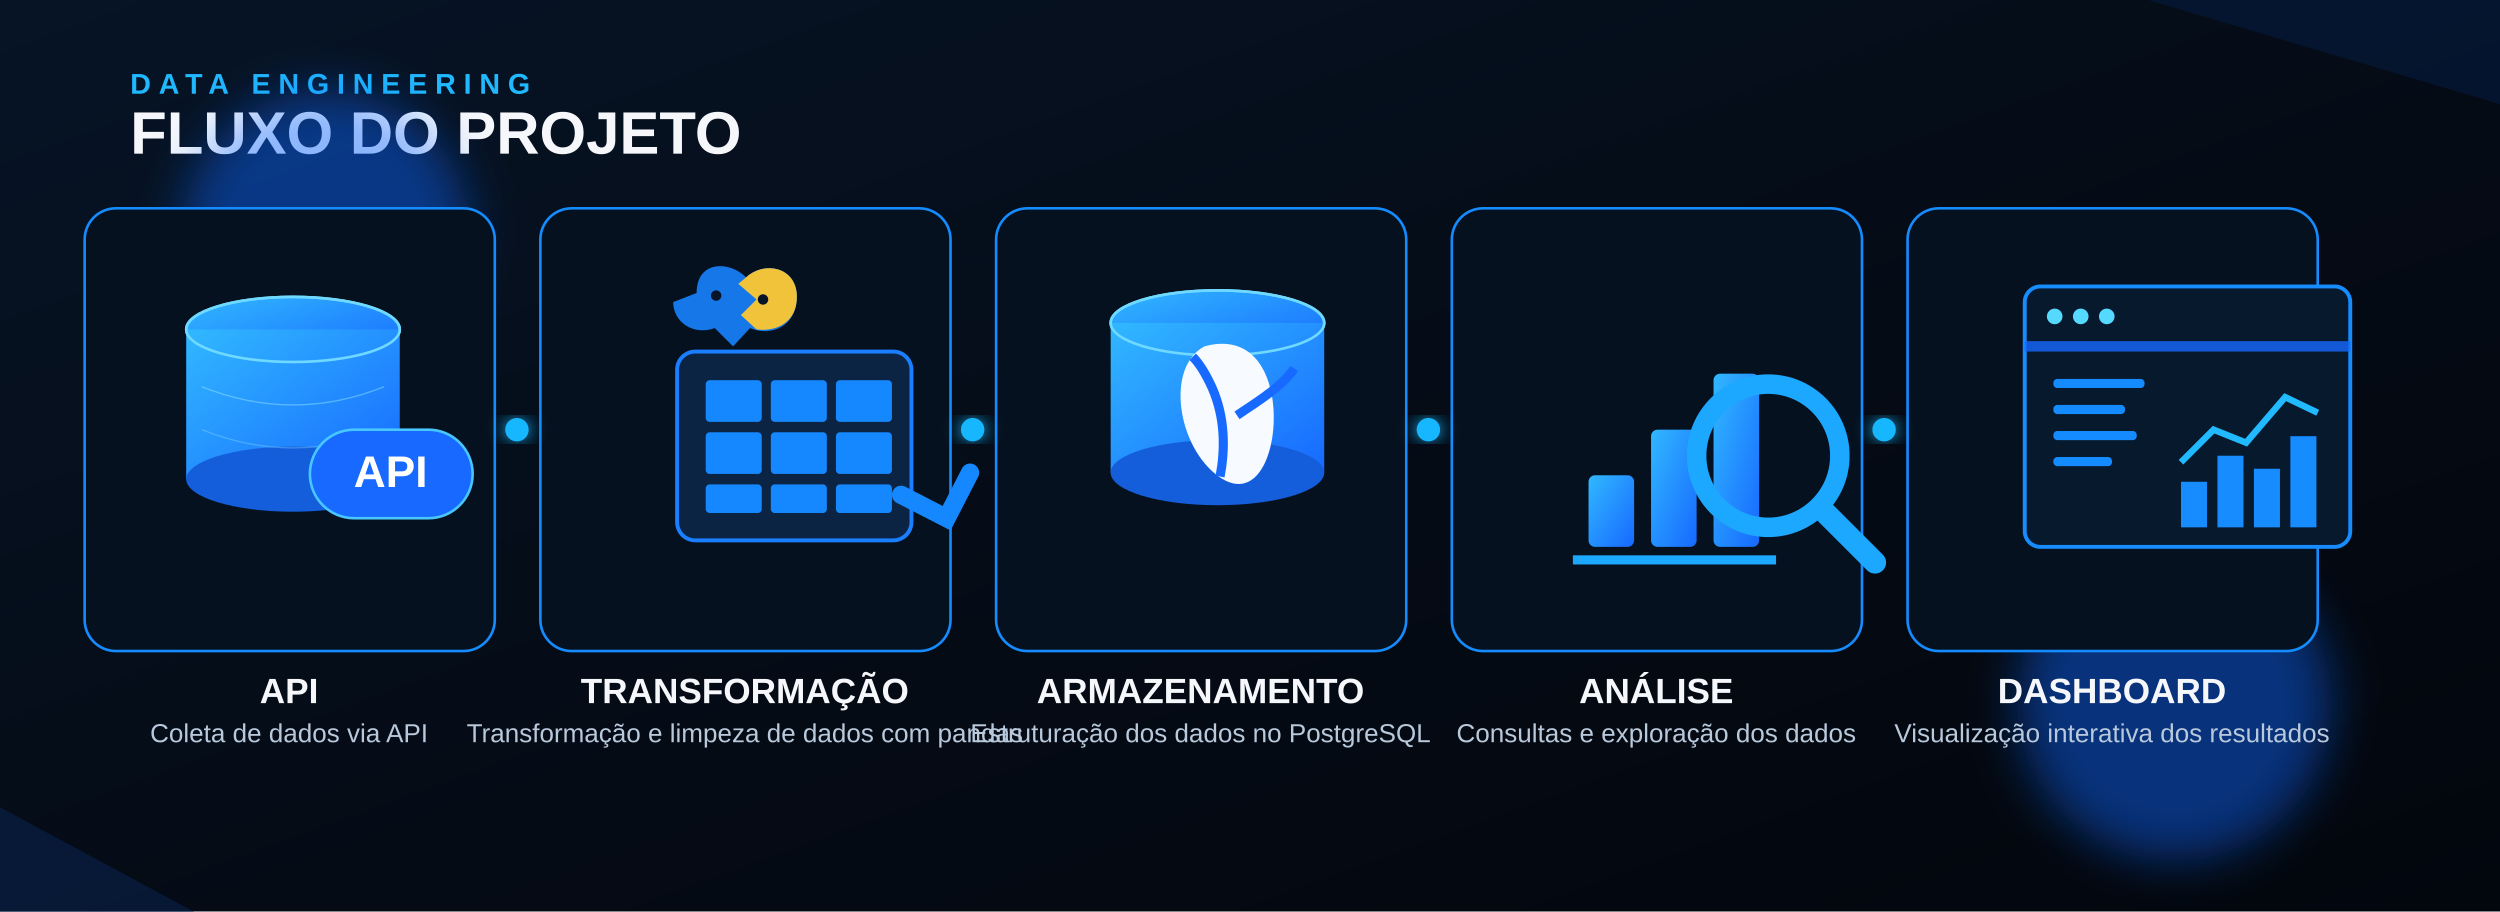
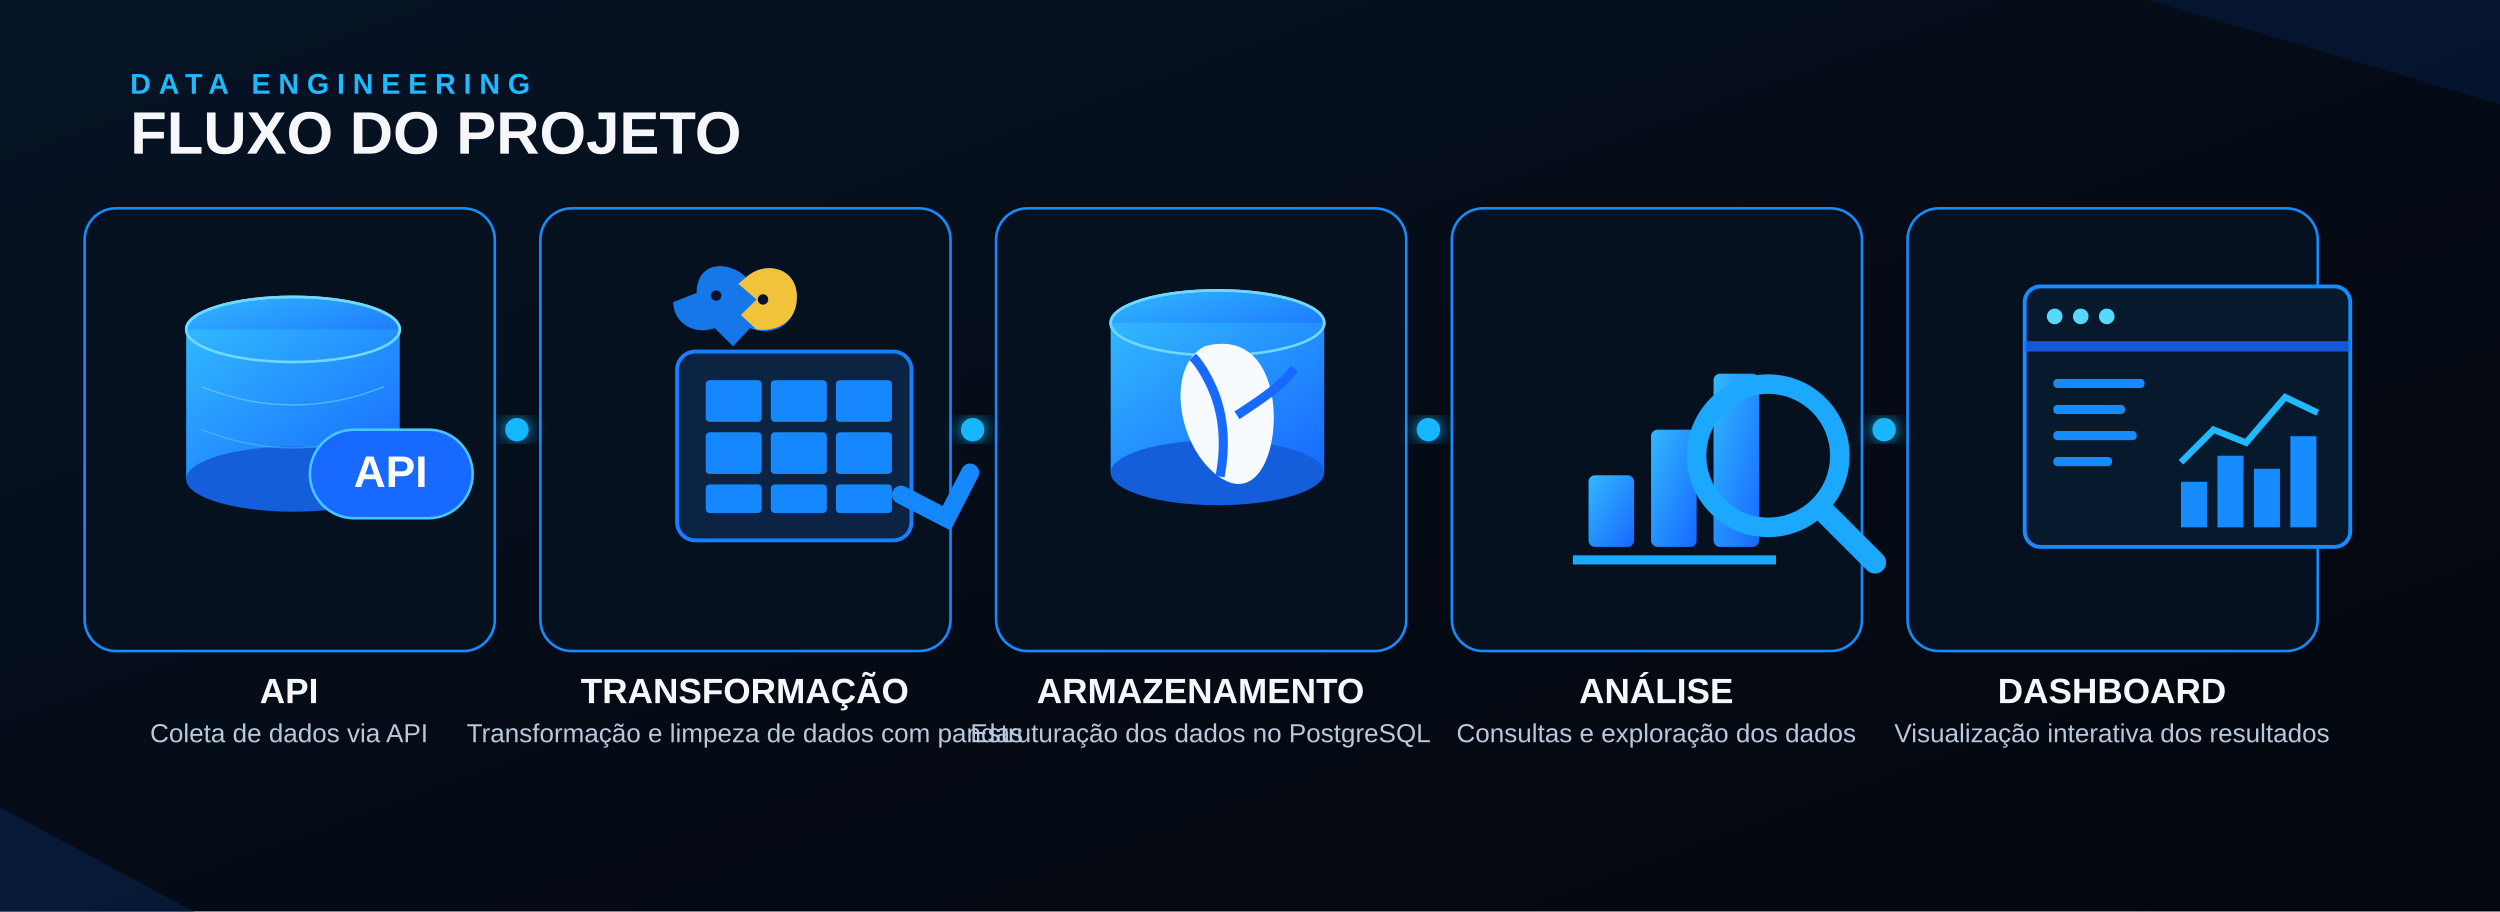
<svg xmlns="http://www.w3.org/2000/svg" viewBox="0 0 1920 700">
  <defs>
    <linearGradient id="bg" x1="0" y1="0" x2="1" y2="1">
      <stop offset="0" stop-color="#061426" />
      <stop offset=".55" stop-color="#050b15" />
      <stop offset="1" stop-color="#02060d" />
    </linearGradient>
    <linearGradient id="blue" x1="0" y1="0" x2="1" y2="1">
      <stop offset="0" stop-color="#31b8ff" />
      <stop offset="1" stop-color="#1769ff" />
    </linearGradient>
    <filter id="glow">
      <feGaussianBlur stdDeviation="7" result="b" />
      <feMerge>
        <feMergeNode in="b" />
        <feMergeNode in="SourceGraphic" />
      </feMerge>
    </filter>
    <filter id="soft">
      <feGaussianBlur stdDeviation="18" />
    </filter>
  </defs>
  <rect width="1920" height="700" fill="url(#bg)" />
  <g font-family="Arial, Helvetica, sans-serif">
    <text x="100" y="72" fill="#20b8ff" font-size="22" font-weight="700" letter-spacing="6">DATA ENGINEERING</text>
    <text x="100" y="118" fill="#f5f7fb" font-size="46" font-weight="700">FLUXO DO PROJETO</text>
  </g>
  <path d="M0 620 L260 760 H0Z" fill="#08275a" opacity=".45" />
  <path d="M1920 80 L1650 0 H1920Z" fill="#06245b" opacity=".35" />
-   <g opacity=".45" filter="url(#soft)" fill="#0b66ff">
-     <circle cx="250" cy="180" r="110" />
-     <circle cx="1670" cy="540" r="120" />
-   </g>
  <g font-family="Arial, Helvetica, sans-serif" text-anchor="middle">
    <g stroke="#148cff" stroke-width="2" fill="#06111f">
      <rect x="65" y="160" width="315" height="340" rx="24" />
      <rect x="415" y="160" width="315" height="340" rx="24" />
      <rect x="765" y="160" width="315" height="340" rx="24" />
      <rect x="1115" y="160" width="315" height="340" rx="24" />
      <rect x="1465" y="160" width="315" height="340" rx="24" />
    </g>
    <g stroke="#16a9ff" stroke-width="4" stroke-dasharray="14 12" filter="url(#glow)" fill="none">
      <path d="M380 370 H415" />
      <path d="M730 370 H765" />
      <path d="M1080 370 H1115" />
      <path d="M1430 370 H1465" />
    </g>
    <g fill="#19b7ff" filter="url(#glow)">
      <circle cx="397" cy="330" r="9" />
      <circle cx="747" cy="330" r="9" />
      <circle cx="1097" cy="330" r="9" />
      <circle cx="1447" cy="330" r="9" />
    </g>
    <g transform="translate(120 205)">
      <ellipse cx="105" cy="48" rx="82" ry="25" fill="url(#blue)" stroke="#6bd6ff" stroke-width="2" />
      <rect x="23" y="48" width="164" height="115" fill="url(#blue)" />
      <ellipse cx="105" cy="163" rx="82" ry="25" fill="#145edc" />
      <ellipse cx="105" cy="48" rx="82" ry="25" fill="none" stroke="#70d9ff" stroke-width="2" />
      <path d="M35 92 Q105 120 175 92" fill="none" stroke="#8de2ff" opacity=".5" />
      <path d="M35 125 Q105 153 175 125" fill="none" stroke="#8de2ff" opacity=".35" />
      <rect x="118" y="125" width="125" height="68" rx="34" fill="#1769ff" stroke="#48c7ff" stroke-width="2" />
      <text x="180" y="169" fill="#fff" font-size="34" font-weight="700">API</text>
    </g>
    <text x="222" y="540" fill="#f5f7fb" font-size="27" font-weight="700">API</text>
    <text x="222" y="570" fill="#b9c9dc" font-size="20">Coleta de dados via API</text>
    <g transform="translate(480 200)">
      <rect x="40" y="70" width="180" height="145" rx="14" fill="#0b2443" stroke="#197eff" stroke-width="3" />
      <g fill="#1688ff">
        <rect x="62" y="92" width="43" height="32" rx="3" />
        <rect x="112" y="92" width="43" height="32" rx="3" />
        <rect x="162" y="92" width="43" height="32" rx="3" />
        <rect x="62" y="132" width="43" height="32" rx="3" />
        <rect x="112" y="132" width="43" height="32" rx="3" />
        <rect x="162" y="132" width="43" height="32" rx="3" />
        <rect x="62" y="172" width="43" height="22" rx="3" />
        <rect x="112" y="172" width="43" height="22" rx="3" />
        <rect x="162" y="172" width="43" height="22" rx="3" />
      </g>
      <g transform="translate(35 0)">
        <path d="M20 25 C20 0 45 0 58 13 C72 0 97 5 97 28 C97 50 78 59 61 52 L48 66 L34 52 C17 58 2 47 2 32Z" fill="#1677e8" />
        <path d="M58 13 C72 0 97 5 97 28 C97 47 82 55 66 53 L54 42 L66 30 L52 18Z" fill="#f1c33b" />
        <circle cx="35" cy="27" r="4" fill="#061426" />
        <circle cx="71" cy="30" r="4" fill="#061426" />
      </g>
      <path d="M212 180 l35 18 18 -35" fill="none" stroke="#1688ff" stroke-width="14" stroke-linecap="round" />
    </g>
    <text x="572" y="540" fill="#f5f7fb" font-size="27" font-weight="700">TRANSFORMAÇÃO</text>
    <text x="572" y="570" fill="#b9c9dc" font-size="20">Transformação e limpeza de dados com pandas</text>
    <g transform="translate(830 200)">
      <ellipse cx="105" cy="48" rx="82" ry="25" fill="url(#blue)" stroke="#6bd6ff" stroke-width="2" />
      <rect x="23" y="48" width="164" height="115" fill="url(#blue)" />
      <ellipse cx="105" cy="163" rx="82" ry="25" fill="#145edc" />
      <ellipse cx="105" cy="48" rx="82" ry="25" fill="none" stroke="#70d9ff" stroke-width="2" />
      <path d="M95 66 C65 82 74 143 106 166 C137 188 153 142 147 105 C142 75 124 58 95 66Z" fill="#f7fbff" />
      <path d="M107 166 C111 145 111 121 101 98 C96 87 91 79 86 74" fill="none" stroke="#1769ff" stroke-width="7" />
      <path d="M120 119 C141 105 155 96 164 83" fill="none" stroke="#1769ff" stroke-width="7" />
    </g>
    <text x="922" y="540" fill="#f5f7fb" font-size="27" font-weight="700">ARMAZENAMENTO</text>
    <text x="922" y="570" fill="#b9c9dc" font-size="20">Estruturação dos dados no PostgreSQL</text>
    <g transform="translate(1180 205)" fill="url(#blue)">
      <rect x="40" y="160" width="35" height="55" rx="5" />
      <rect x="88" y="125" width="35" height="90" rx="5" />
      <rect x="136" y="82" width="35" height="133" rx="5" />
      <path d="M28 225 H184" stroke="#1da8ff" stroke-width="7" />
      <circle cx="178" cy="145" r="55" fill="none" stroke="#1da8ff" stroke-width="15" />
      <path d="M218 185 L260 227" stroke="#1da8ff" stroke-width="17" stroke-linecap="round" />
    </g>
    <text x="1272" y="540" fill="#f5f7fb" font-size="27" font-weight="700">ANÁLISE</text>
    <text x="1272" y="570" fill="#b9c9dc" font-size="20">Consultas e exploração dos dados</text>
    <g transform="translate(1535 205)">
      <rect x="20" y="15" width="250" height="200" rx="12" fill="#07192d" stroke="#168cff" stroke-width="3" />
      <circle cx="43" cy="38" r="6" fill="#55d9ff" />
      <circle cx="63" cy="38" r="6" fill="#55d9ff" />
      <circle cx="83" cy="38" r="6" fill="#55d9ff" />
      <rect x="20" y="57" width="250" height="8" fill="#1769ff" opacity=".8" />
      <g fill="#148cff">
        <rect x="42" y="86" width="70" height="7" rx="3" />
        <rect x="42" y="106" width="55" height="7" rx="3" />
        <rect x="42" y="126" width="64" height="7" rx="3" />
        <rect x="42" y="146" width="45" height="7" rx="3" />
      </g>
      <polyline points="140,150 165,125 190,135 220,100 245,112" fill="none" stroke="#21b9ff" stroke-width="5" />
      <g fill="#168cff">
        <rect x="140" y="165" width="20" height="35" />
        <rect x="168" y="145" width="20" height="55" />
        <rect x="196" y="155" width="20" height="45" />
        <rect x="224" y="130" width="20" height="70" />
      </g>
    </g>
    <text x="1622" y="540" fill="#f5f7fb" font-size="27" font-weight="700">DASHBOARD</text>
    <text x="1622" y="570" fill="#b9c9dc" font-size="20">Visualização interativa dos resultados</text>
  </g>
</svg>
